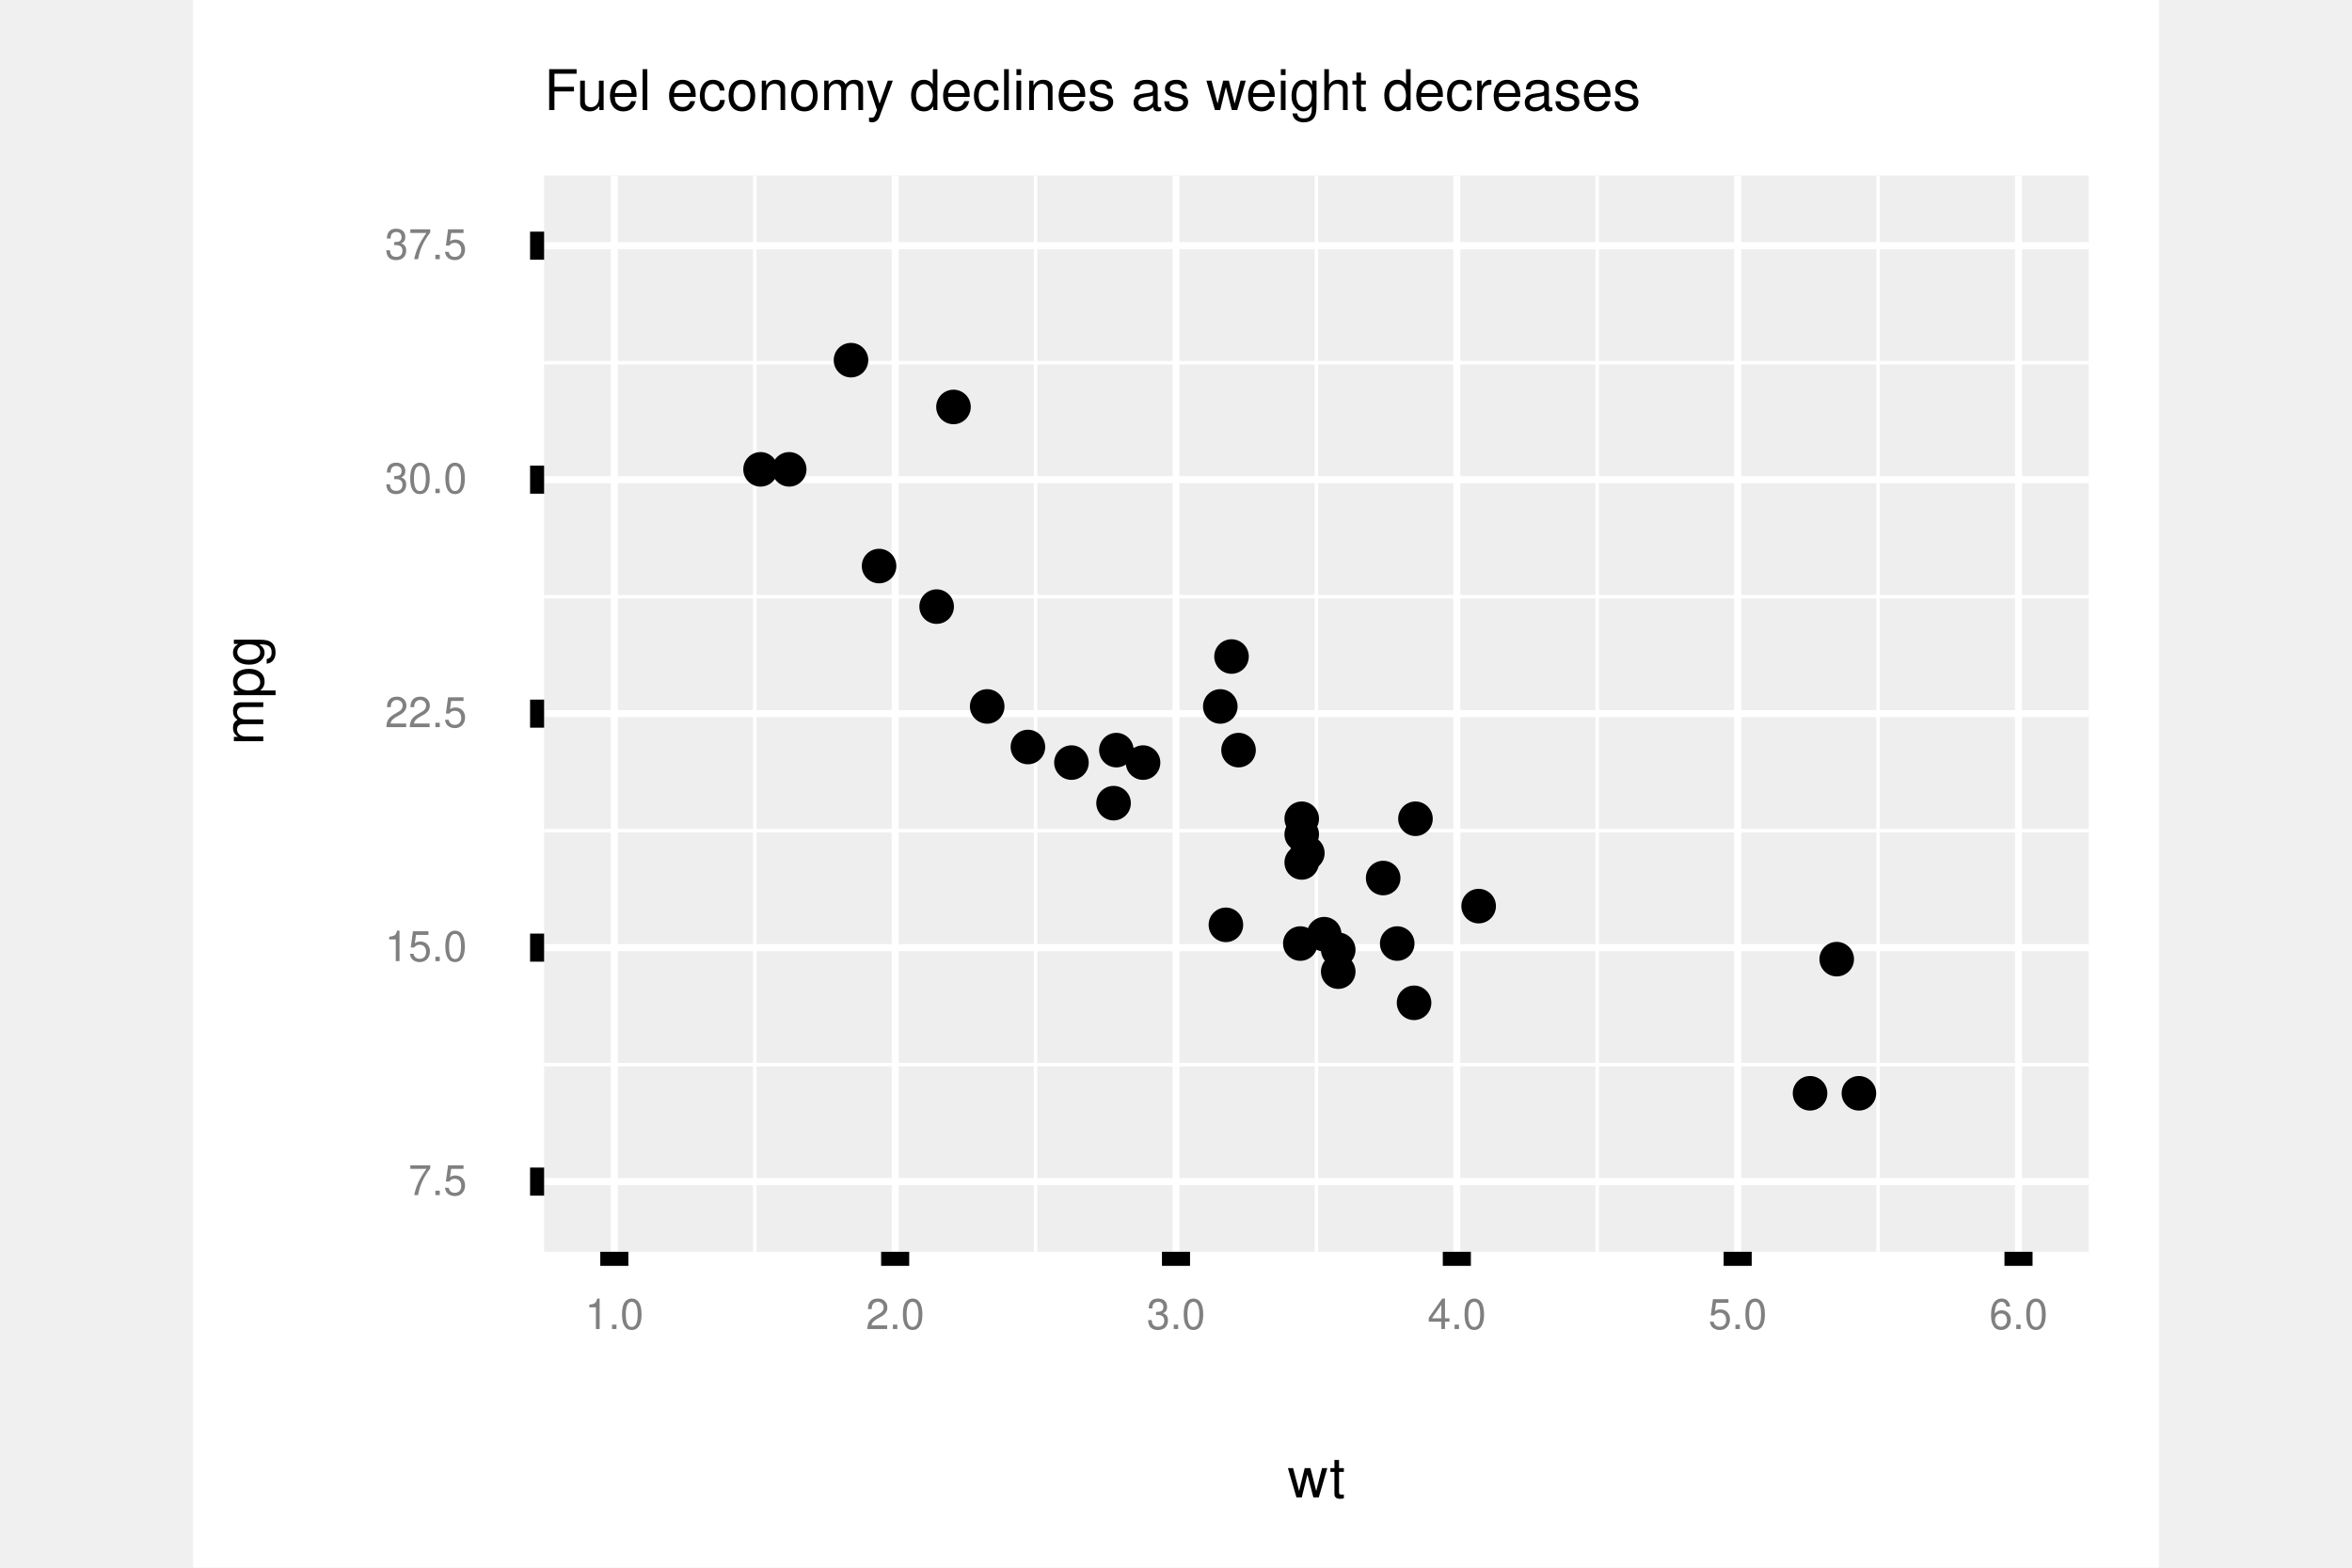
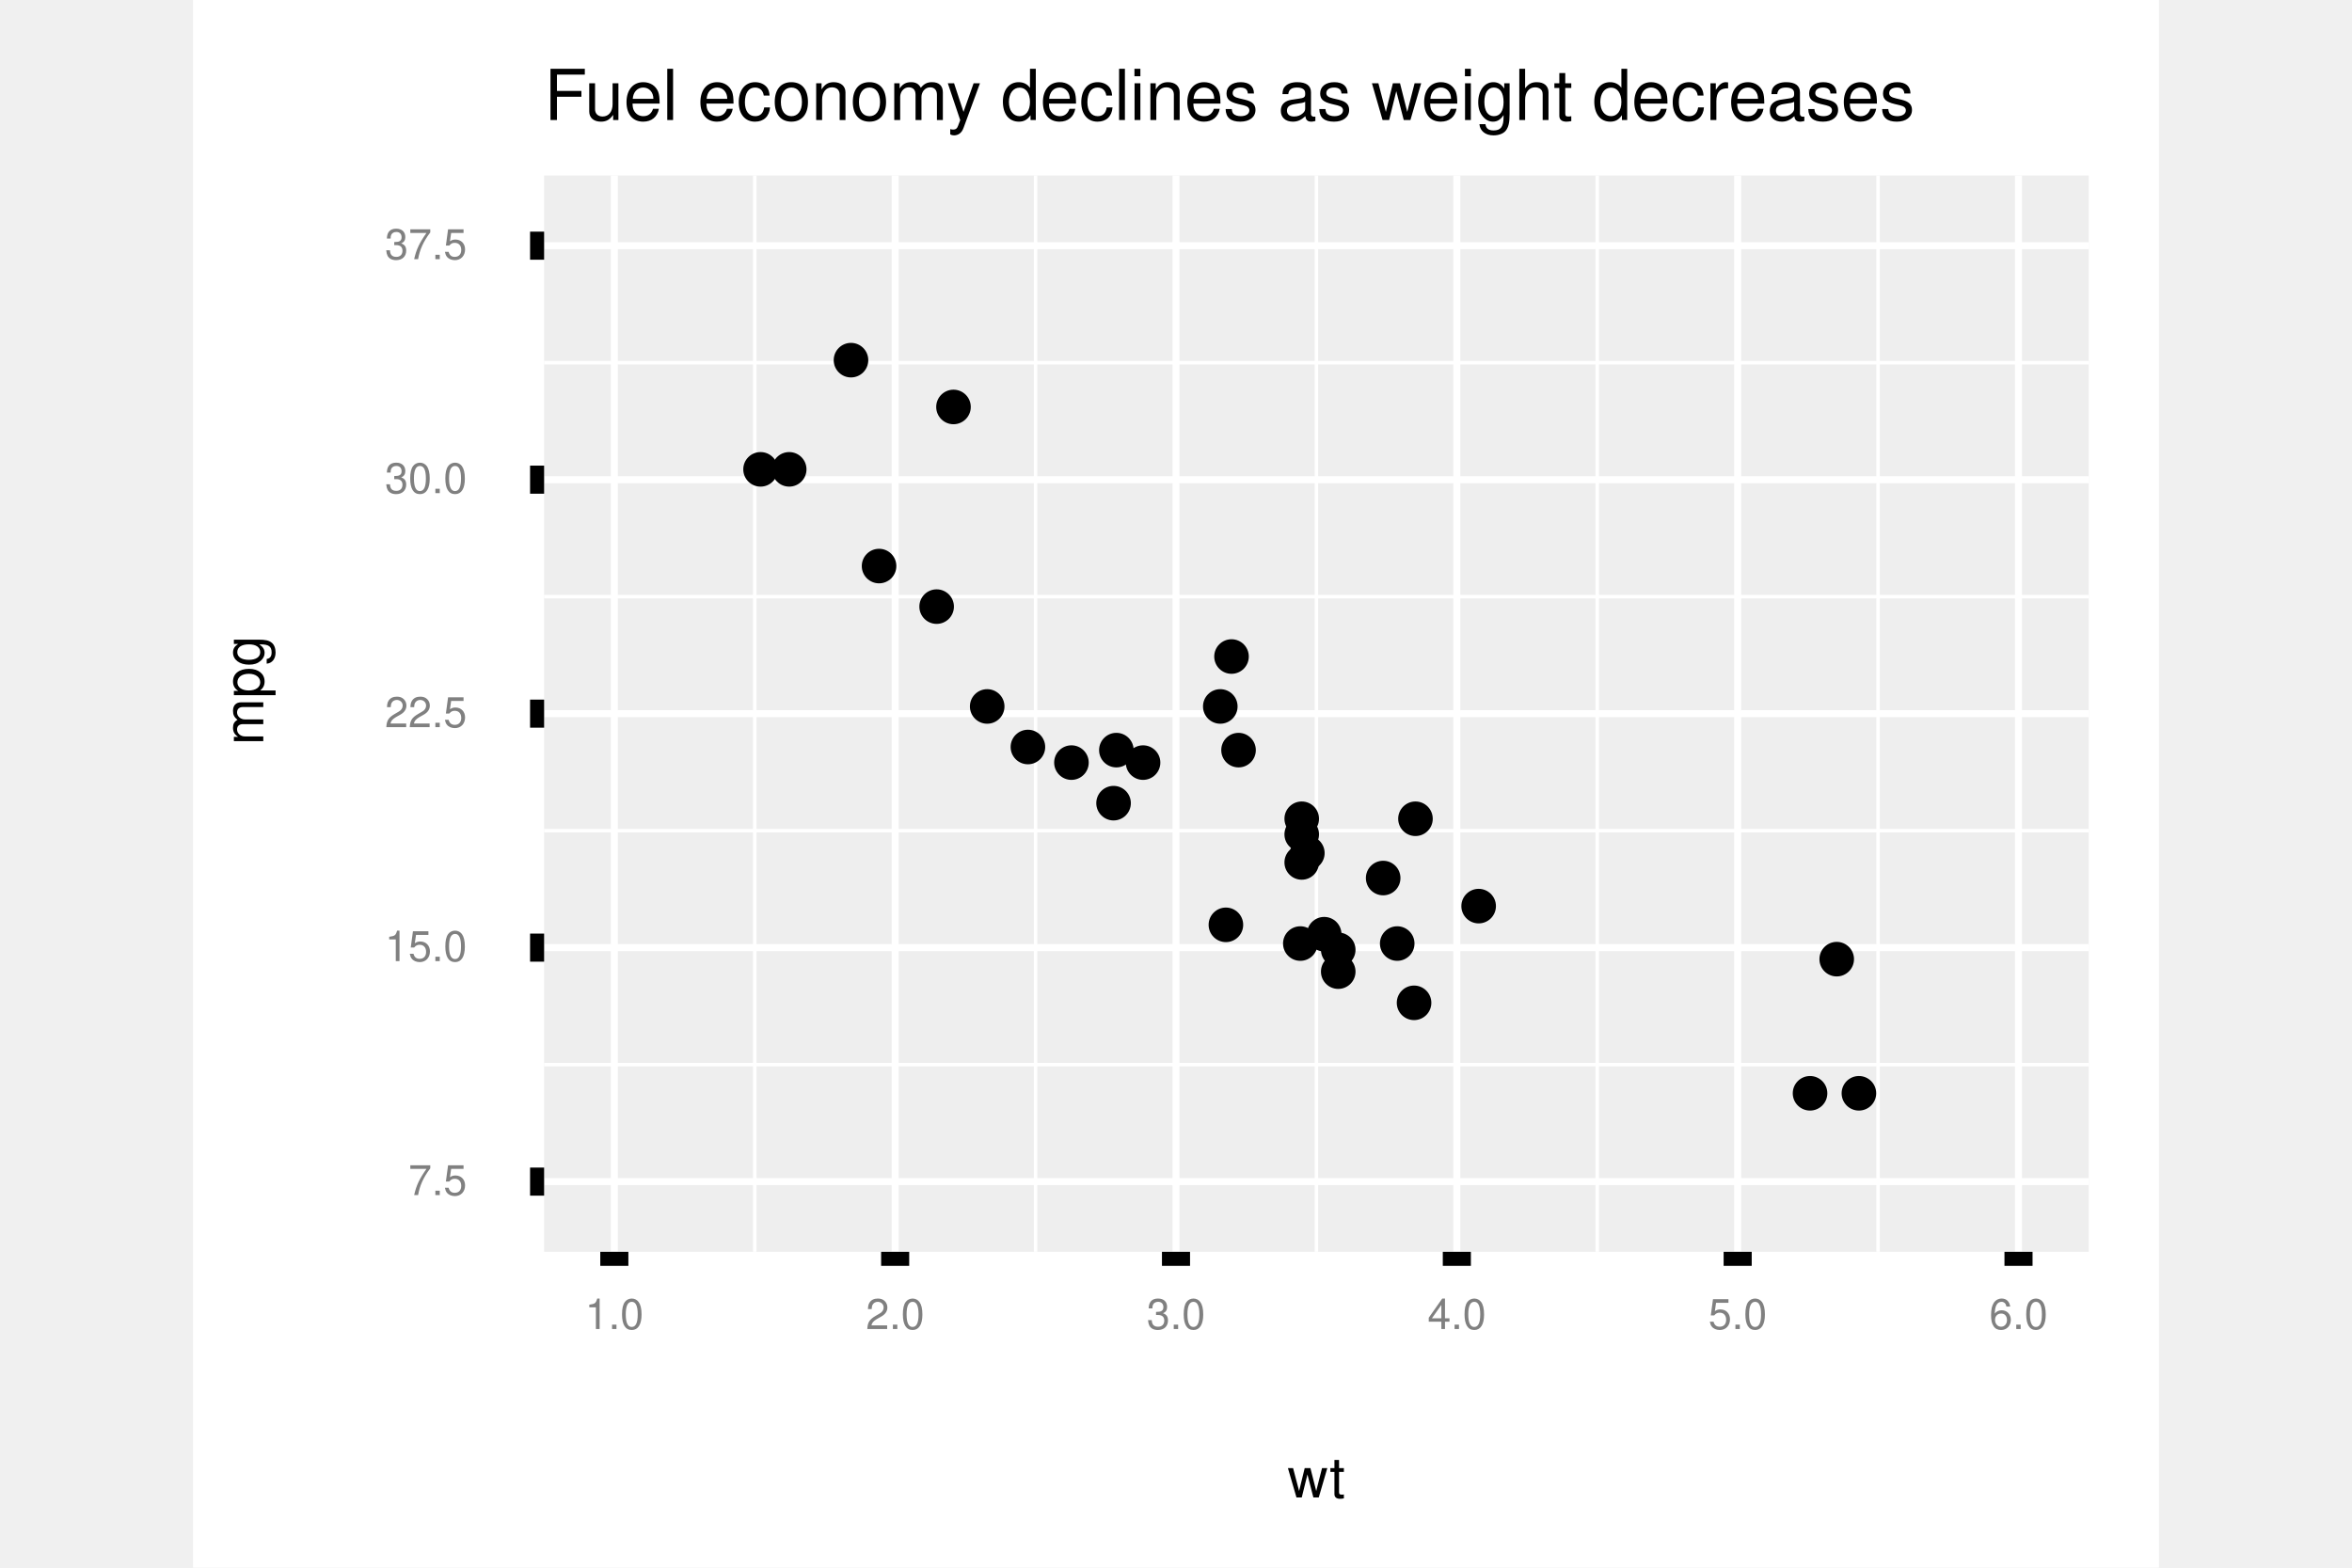
- <svg xmlns="http://www.w3.org/2000/svg" id="gg-2018" viewBox="0 0 280 223.333" height="550" width="825.0">
-   <style type="text/css">#gg-2018 .gg-axis-text {fill: #808080;font-size: 6px;} #gg-2018 .gg-axis-text-x {} #gg-2018 .gg-axis-ticks {stroke: #000000;stroke-width: 4;} #gg-2018 .gg-axis-title {fill: #000000;font-size: 8px;} #gg-2018 .gg-legend-key {stroke: #EEEEEE;fill: #EEEEEE;stroke-width: 0.5;} #gg-2018 .gg-legend-text {fill: #000000;font-size: 6px;} #gg-2018 .gg-legend-title {fill: #000000;font-size: 8px;} #gg-2018 .gg-panel-background {fill: #EEEEEE;} #gg-2018 .gg-panel-border {} #gg-2018 .gg-panel-grid {stroke: #FFFFFF;} #gg-2018 .gg-panel-grid-major {stroke-width: 1;} #gg-2018 .gg-panel-grid-minor {stroke-width: 0.5;} #gg-2018 .gg-plot-background {fill: #FFFFFF;} #gg-2018 .gg-plot-title {font-size: 8px;} #gg-2018 .gg-text {font-family: Helvetica, Arial, sans-serif;} </style>
+ <svg xmlns="http://www.w3.org/2000/svg" id="gg-2530" viewBox="0 0 280 223.333" height="550" width="825.0">
+   <style type="text/css">#gg-2530 .gg-axis-text {fill: #808080;font-size: 6px;} #gg-2530 .gg-axis-text-x {} #gg-2530 .gg-axis-ticks {stroke: #000000;stroke-width: 4;} #gg-2530 .gg-axis-title {fill: #000000;font-size: 8px;} #gg-2530 .gg-legend-key {stroke: #EEEEEE;fill: #EEEEEE;stroke-width: 0.5;} #gg-2530 .gg-legend-text {fill: #000000;font-size: 6px;} #gg-2530 .gg-legend-title {fill: #000000;font-size: 8px;} #gg-2530 .gg-panel-background {fill: #EEEEEE;} #gg-2530 .gg-panel-border {} #gg-2530 .gg-panel-grid {stroke: #FFFFFF;} #gg-2530 .gg-panel-grid-major {stroke-width: 1;} #gg-2530 .gg-panel-grid-minor {stroke-width: 0.5;} #gg-2530 .gg-plot-background {fill: #FFFFFF;} #gg-2530 .gg-plot-title {font-size: 10px;} #gg-2530 .gg-text {font-family: Helvetica, Arial, sans-serif;} </style>
  <rect class="gg-plot-background" width="100%" height="100%" />
  <g transform="translate(50, 25)">
    <rect x="0" y="0" height="153.333" width="220" class="gg-panel-background gg-panel-border" />
    <g opacity="1" transform="translate(0, 153.3333)">
      <line x2="220" class="gg-axis-line gg-axis-line-x" />
    </g>
    <g transform="translate(10,153.3333)" font-size="10" text-anchor="middle">
      <g opacity="1" transform="translate(200.0,0)">
        <text y="11" class="gg-text gg-axis-text gg-axis-text-x" text-anchor="middle">6.0</text>
      </g>
      <g opacity="1" transform="translate(160.0,0)">
        <text y="11" class="gg-text gg-axis-text gg-axis-text-x" text-anchor="middle">5.0</text>
      </g>
      <g opacity="1" transform="translate(120.0,0)">
        <text y="11" class="gg-text gg-axis-text gg-axis-text-x" text-anchor="middle">4.0</text>
      </g>
      <g opacity="1" transform="translate(80.0,0)">
        <text y="11" class="gg-text gg-axis-text gg-axis-text-x" text-anchor="middle">3.0</text>
      </g>
      <g opacity="1" transform="translate(40.0,0)">
        <text y="11" class="gg-text gg-axis-text gg-axis-text-x" text-anchor="middle">2.0</text>
      </g>
      <g opacity="1" transform="translate(0.0,0)">
        <text y="11" class="gg-text gg-axis-text gg-axis-text-x" text-anchor="middle">1.0</text>
      </g>
      <g opacity="1" transform="translate(200.0,0)">
        <line y2="-153.333" class="gg-panel-grid gg-panel-grid-major" />
      </g>
      <g opacity="1" transform="translate(160.0,0)">
        <line y2="-153.333" class="gg-panel-grid gg-panel-grid-major" />
      </g>
      <g opacity="1" transform="translate(120.0,0)">
        <line y2="-153.333" class="gg-panel-grid gg-panel-grid-major" />
      </g>
      <g opacity="1" transform="translate(80.0,0)">
        <line y2="-153.333" class="gg-panel-grid gg-panel-grid-major" />
      </g>
      <g opacity="1" transform="translate(40.0,0)">
        <line y2="-153.333" class="gg-panel-grid gg-panel-grid-major" />
      </g>
      <g opacity="1" transform="translate(0.0,0)">
        <line y2="-153.333" class="gg-panel-grid gg-panel-grid-major" />
      </g>
      <g opacity="1" transform="translate(160.0,0)">
        <line y2="-153.333" class="gg-panel-grid gg-panel-grid-minor" transform="translate(20.0, 0)" />
      </g>
      <g opacity="1" transform="translate(120.0,0)">
        <line y2="-153.333" class="gg-panel-grid gg-panel-grid-minor" transform="translate(20.0, 0)" />
      </g>
      <g opacity="1" transform="translate(80.0,0)">
        <line y2="-153.333" class="gg-panel-grid gg-panel-grid-minor" transform="translate(20.0, 0)" />
      </g>
      <g opacity="1" transform="translate(40.0,0)">
        <line y2="-153.333" class="gg-panel-grid gg-panel-grid-minor" transform="translate(20.0, 0)" />
      </g>
      <g opacity="1" transform="translate(0.0,0)">
        <line y2="-153.333" class="gg-panel-grid gg-panel-grid-minor" transform="translate(20.0, 0)" />
      </g>
    </g>
    <g transform="translate(10,153.3333)" font-size="10" text-anchor="middle">
      <g opacity="1" transform="translate(200.0,0)">
        <line y2="2" class="gg-axis-ticks gg-axis-ticks-x" />
      </g>
      <g opacity="1" transform="translate(160.0,0)">
        <line y2="2" class="gg-axis-ticks gg-axis-ticks-x" />
      </g>
      <g opacity="1" transform="translate(120.0,0)">
        <line y2="2" class="gg-axis-ticks gg-axis-ticks-x" />
      </g>
      <g opacity="1" transform="translate(80.0,0)">
        <line y2="2" class="gg-axis-ticks gg-axis-ticks-x" />
      </g>
      <g opacity="1" transform="translate(40.0,0)">
        <line y2="2" class="gg-axis-ticks gg-axis-ticks-x" />
      </g>
      <g opacity="1" transform="translate(0.0,0)">
        <line y2="2" class="gg-axis-ticks gg-axis-ticks-x" />
      </g>
    </g>
    <text x="110.0" y="188.333" class="gg-text gg-axis-title" text-anchor="middle">wt</text>
    <g transform="translate(0, 0)">
      <line y2="153.333" class="gg-axis-line gg-axis-line-y" />
    </g>
    <g transform="translate(0, 0)" font-size="10" text-anchor="end">
      <g opacity="1" transform="translate(0,10.0)">
        <text x="-11" dy="0.32em" class="gg-text gg-axis-text gg-axis-text-y">37.5</text>
      </g>
      <g opacity="1" transform="translate(0,43.33333)">
        <text x="-11" dy="0.32em" class="gg-text gg-axis-text gg-axis-text-y">30.0</text>
      </g>
      <g opacity="1" transform="translate(0,76.66667)">
        <text x="-11" dy="0.32em" class="gg-text gg-axis-text gg-axis-text-y">22.5</text>
      </g>
      <g opacity="1" transform="translate(0,110.0)">
        <text x="-11" dy="0.32em" class="gg-text gg-axis-text gg-axis-text-y">15.0</text>
      </g>
      <g opacity="1" transform="translate(0,143.3333)">
        <text x="-11" dy="0.32em" class="gg-text gg-axis-text gg-axis-text-y">7.5</text>
      </g>
      <g opacity="1" transform="translate(0,10.0)">
        <line x2="220" class="gg-panel-grid gg-panel-grid-major" />
      </g>
      <g opacity="1" transform="translate(0,43.33333)">
        <line x2="220" class="gg-panel-grid gg-panel-grid-major" />
      </g>
      <g opacity="1" transform="translate(0,76.66667)">
        <line x2="220" class="gg-panel-grid gg-panel-grid-major" />
      </g>
      <g opacity="1" transform="translate(0,110.0)">
        <line x2="220" class="gg-panel-grid gg-panel-grid-major" />
      </g>
      <g opacity="1" transform="translate(0,143.3333)">
        <line x2="220" class="gg-panel-grid gg-panel-grid-major" />
      </g>
      <g opacity="1" transform="translate(0,43.33333)">
        <line x2="220" class="gg-panel-grid gg-panel-grid-minor" transform="translate(0, -16.66667)" />
      </g>
      <g opacity="1" transform="translate(0,76.66667)">
        <line x2="220" class="gg-panel-grid gg-panel-grid-minor" transform="translate(0, -16.66667)" />
      </g>
      <g opacity="1" transform="translate(0,110.0)">
        <line x2="220" class="gg-panel-grid gg-panel-grid-minor" transform="translate(0, -16.66667)" />
      </g>
      <g opacity="1" transform="translate(0,143.3333)">
        <line x2="220" class="gg-panel-grid gg-panel-grid-minor" transform="translate(0, -16.66667)" />
      </g>
    </g>
    <g transform="translate(0, 0)" font-size="10" text-anchor="end">
      <g opacity="1" transform="translate(0,10.0)">
        <line x2="-2" class="gg-axis-ticks gg-axis-ticks-y" />
      </g>
      <g opacity="1" transform="translate(0,43.33333)">
        <line x2="-2" class="gg-axis-ticks gg-axis-ticks-y" />
      </g>
      <g opacity="1" transform="translate(0,76.66667)">
        <line x2="-2" class="gg-axis-ticks gg-axis-ticks-y" />
      </g>
      <g opacity="1" transform="translate(0,110.0)">
        <line x2="-2" class="gg-axis-ticks gg-axis-ticks-y" />
      </g>
      <g opacity="1" transform="translate(0,143.3333)">
        <line x2="-2" class="gg-axis-ticks gg-axis-ticks-y" />
      </g>
    </g>
    <text x="-73.333" y="-40" class="gg-text gg-axis-title" text-anchor="middle" transform="rotate(-90)">mpg</text>
    <svg viewBox="-1 -1 11 11" x="71.415" y="79.948" height="6.77" width="6.77">
      <circle cx="5" cy="5" r="4" fill-opacity="1" fill="black" />
    </svg>
    <svg viewBox="-1 -1 11 11" x="81.615" y="79.948" height="6.77" width="6.77">
      <circle cx="5" cy="5" r="4" fill-opacity="1" fill="black" />
    </svg>
    <svg viewBox="-1 -1 11 11" x="59.415" y="71.948" height="6.77" width="6.77">
      <circle cx="5" cy="5" r="4" fill-opacity="1" fill="black" />
    </svg>
    <svg viewBox="-1 -1 11 11" x="95.215" y="78.17" height="6.77" width="6.77">
      <circle cx="5" cy="5" r="4" fill-opacity="1" fill="black" />
    </svg>
    <svg viewBox="-1 -1 11 11" x="104.215" y="90.17" height="6.77" width="6.77">
      <circle cx="5" cy="5" r="4" fill-opacity="1" fill="black" />
    </svg>
    <svg viewBox="-1 -1 11 11" x="105.015" y="92.837" height="6.77" width="6.77">
      <circle cx="5" cy="5" r="4" fill-opacity="1" fill="black" />
    </svg>
    <svg viewBox="-1 -1 11 11" x="109.415" y="109.726" height="6.77" width="6.77">
      <circle cx="5" cy="5" r="4" fill-opacity="1" fill="black" />
    </svg>
    <svg viewBox="-1 -1 11 11" x="94.215" y="64.837" height="6.77" width="6.77">
      <circle cx="5" cy="5" r="4" fill-opacity="1" fill="black" />
    </svg>
    <svg viewBox="-1 -1 11 11" x="92.615" y="71.948" height="6.77" width="6.77">
      <circle cx="5" cy="5" r="4" fill-opacity="1" fill="black" />
    </svg>
    <svg viewBox="-1 -1 11 11" x="104.215" y="87.948" height="6.77" width="6.77">
      <circle cx="5" cy="5" r="4" fill-opacity="1" fill="black" />
    </svg>
    <svg viewBox="-1 -1 11 11" x="104.215" y="94.17" height="6.77" width="6.77">
      <circle cx="5" cy="5" r="4" fill-opacity="1" fill="black" />
    </svg>
    <svg viewBox="-1 -1 11 11" x="129.415" y="100.393" height="6.77" width="6.77">
      <circle cx="5" cy="5" r="4" fill-opacity="1" fill="black" />
    </svg>
    <svg viewBox="-1 -1 11 11" x="115.815" y="96.393" height="6.77" width="6.77">
      <circle cx="5" cy="5" r="4" fill-opacity="1" fill="black" />
    </svg>
    <svg viewBox="-1 -1 11 11" x="117.815" y="105.726" height="6.77" width="6.77">
      <circle cx="5" cy="5" r="4" fill-opacity="1" fill="black" />
    </svg>
    <svg viewBox="-1 -1 11 11" x="176.615" y="127.059" height="6.77" width="6.77">
      <circle cx="5" cy="5" r="4" fill-opacity="1" fill="black" />
    </svg>
    <svg viewBox="-1 -1 11 11" x="183.575" y="127.059" height="6.77" width="6.77">
      <circle cx="5" cy="5" r="4" fill-opacity="1" fill="black" />
    </svg>
    <svg viewBox="-1 -1 11 11" x="180.415" y="107.948" height="6.77" width="6.77">
      <circle cx="5" cy="5" r="4" fill-opacity="1" fill="black" />
    </svg>
    <svg viewBox="-1 -1 11 11" x="54.615" y="29.282" height="6.77" width="6.77">
      <circle cx="5" cy="5" r="4" fill-opacity="1" fill="black" />
    </svg>
    <svg viewBox="-1 -1 11 11" x="31.215" y="38.17" height="6.77" width="6.77">
      <circle cx="5" cy="5" r="4" fill-opacity="1" fill="black" />
    </svg>
    <svg viewBox="-1 -1 11 11" x="40.015" y="22.615" height="6.77" width="6.77">
      <circle cx="5" cy="5" r="4" fill-opacity="1" fill="black" />
    </svg>
    <svg viewBox="-1 -1 11 11" x="65.215" y="77.726" height="6.77" width="6.77">
      <circle cx="5" cy="5" r="4" fill-opacity="1" fill="black" />
    </svg>
    <svg viewBox="-1 -1 11 11" x="107.415" y="104.393" height="6.77" width="6.77">
      <circle cx="5" cy="5" r="4" fill-opacity="1" fill="black" />
    </svg>
    <svg viewBox="-1 -1 11 11" x="104.015" y="105.726" height="6.77" width="6.77">
      <circle cx="5" cy="5" r="4" fill-opacity="1" fill="black" />
    </svg>
    <svg viewBox="-1 -1 11 11" x="120.215" y="114.17" height="6.77" width="6.77">
      <circle cx="5" cy="5" r="4" fill-opacity="1" fill="black" />
    </svg>
    <svg viewBox="-1 -1 11 11" x="120.415" y="87.948" height="6.77" width="6.77">
      <circle cx="5" cy="5" r="4" fill-opacity="1" fill="black" />
    </svg>
    <svg viewBox="-1 -1 11 11" x="44.015" y="51.948" height="6.77" width="6.77">
      <circle cx="5" cy="5" r="4" fill-opacity="1" fill="black" />
    </svg>
    <svg viewBox="-1 -1 11 11" x="52.215" y="57.726" height="6.77" width="6.77">
      <circle cx="5" cy="5" r="4" fill-opacity="1" fill="black" />
    </svg>
    <svg viewBox="-1 -1 11 11" x="27.135" y="38.17" height="6.77" width="6.77">
      <circle cx="5" cy="5" r="4" fill-opacity="1" fill="black" />
    </svg>
    <svg viewBox="-1 -1 11 11" x="93.415" y="103.059" height="6.77" width="6.77">
      <circle cx="5" cy="5" r="4" fill-opacity="1" fill="black" />
    </svg>
    <svg viewBox="-1 -1 11 11" x="77.415" y="85.726" height="6.77" width="6.77">
      <circle cx="5" cy="5" r="4" fill-opacity="1" fill="black" />
    </svg>
    <svg viewBox="-1 -1 11 11" x="109.415" y="106.615" height="6.77" width="6.77">
      <circle cx="5" cy="5" r="4" fill-opacity="1" fill="black" />
    </svg>
    <svg viewBox="-1 -1 11 11" x="77.815" y="78.17" height="6.77" width="6.77">
      <circle cx="5" cy="5" r="4" fill-opacity="1" fill="black" />
    </svg>
  </g>
  <g transform="translate(50, 0)">
    <text x="0" y="10" dy="0.71em" dx="0" class="gg-text gg-plot-title">Fuel economy declines as weight decreases</text>
  </g>
</svg>
